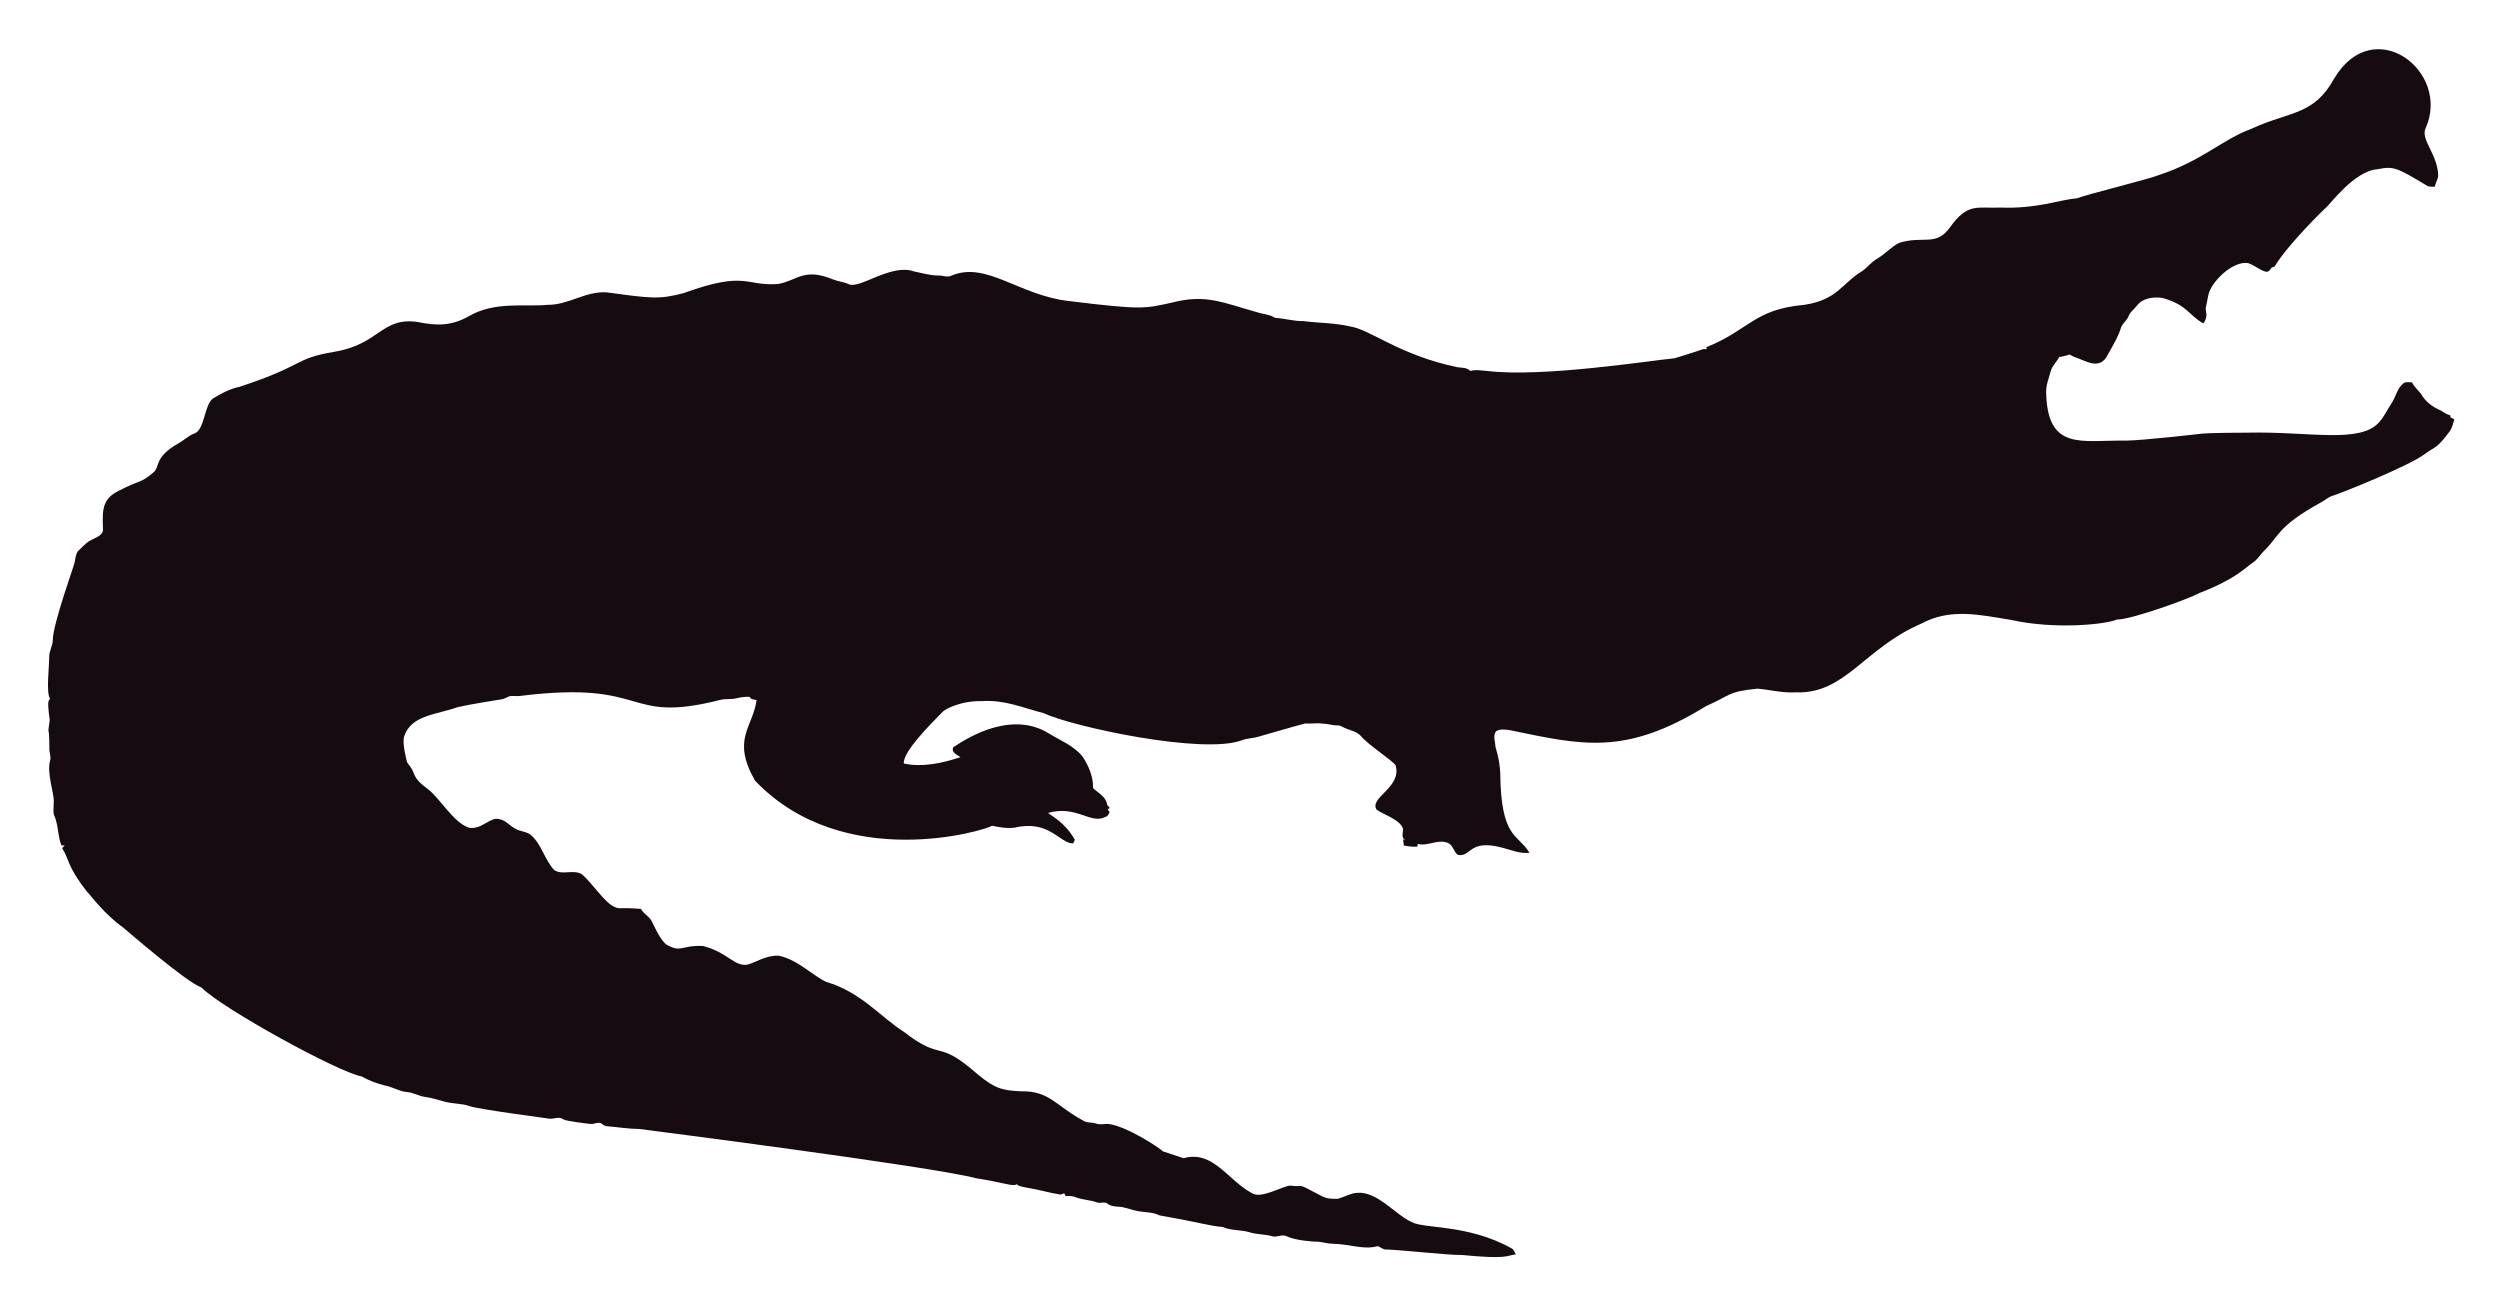
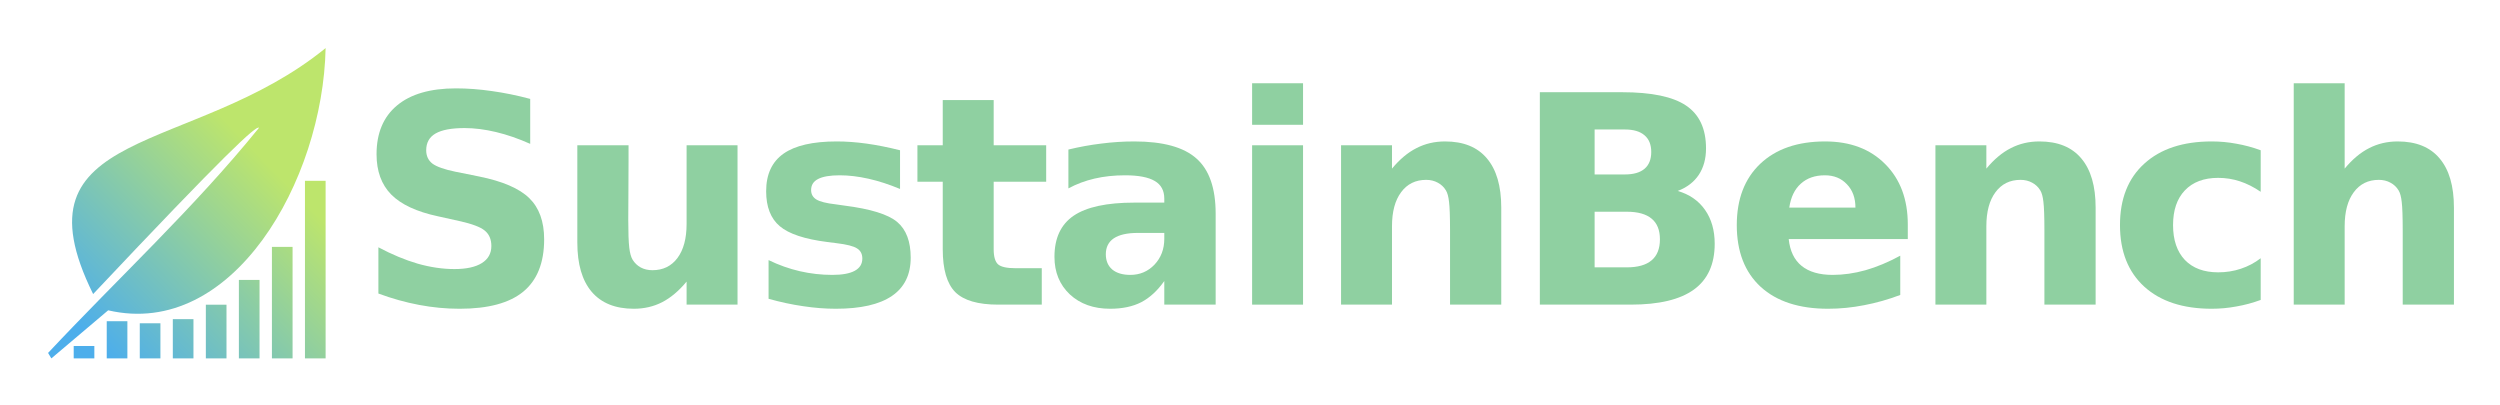
- <svg xmlns="http://www.w3.org/2000/svg" role="img" viewBox="-18.65 -23.65 2659.80 1387.30">
-   <path fill="#160B10" d="M2562.057 112.664c-5.93 12.226 13.089 27.649 13.408 51.328-.967 3.791-2.837 7.289-3.816 11.093-2.417-.267-4.923.089-7.226-.636-33.512-20.05-36.245-21.483-53.631-18.038-24.88 1.775-51.012 38.147-54.547 40.579-1 .685-40.963 39.485-54.967 62.993-1.056.331-2.086.661-3.078 1.005-1.45 2.188-3.295 5.317-6.386 4.363-6.755-1.794-12.047-7.022-18.687-9.083-14.172-2.325-33.569 14.577-40.185 28.126-2.76 5.432-2.862 11.614-4.401 17.415-2.078 5.918 3.558 9.203-2.964 18.611-15.758-8.651-16.89-19.671-43.645-27.108-9.541-1.323-21.002.025-27.146 8.345-2.9 3.956-7.454 6.64-8.994 11.487-1.705 4.223-5.788 6.857-7.569 10.978-3.219 10.775-9.274 20.417-14.705 30.186-7.484 15.043-21.458 7.113-29.639 3.893-3.549-1.501-7.378-2.404-10.482-4.745-3.613 1.31-7.378 2.124-11.131 2.799-2.9 5.19-7.62 9.362-9.184 15.252-1.972 7.442-5.139 14.807-4.771 22.656 1.426 62.435 37.744 50.23 84.657 50.985 18.427-.238 76.659-6.917 77.661-7.06 10.315-1.512 51.103-1.387 52.104-1.425 64.718-1.507 119.253 12.017 139.725-10.991 5.622-6.144 8.955-13.878 13.598-20.735 4.617-7.073 5.915-16.893 13.662-21.562 2.519-.687 5.19-.305 7.81-.242 2.481 5.406 7.582 8.854 10.609 13.891 4.503 7.467 12.047 12.632 19.921 16.041 3.269 1.794 6.144 4.389 9.999 4.936.166.852.369 1.705.598 2.57 1.259.611 2.519 1.208 3.854 1.819-1.196 4.325-2.073 8.854-4.681 12.606-14.981 20.134-15.737 16.079-26.561 24.297-16.513 12.73-90.704 42.38-97.937 44.421-4.63 1.259-8.078 4.719-12.199 6.907-47.689 26.034-44.914 36.755-61.276 51.99-3.969 4.096-6.856 9.273-11.754 12.403-6.886 4.248-16.845 16.908-56.76 32.26-10.994 6.222-73.381 28.559-87.544 28.177-12.182 5.289-66.295 10.873-113.113.394-34.047-5.52-64.247-12.539-95.05 3.905-61.045 26.219-81.054 75.205-133.67 73.195-13.739.903-27.159-2.684-40.745-3.943-32.756 3.396-26.951 6.432-54.687 18.547-86.536 53.421-132.198 41.426-208.888 25.607-4.859-.636-10.304-1.616-14.68 1.259-3.511 4.999-.687 11.232-.509 16.804 2.76 8.879 4.605 18.076 5.037 27.388.678 70.703 18.876 64.615 31.064 85.038-10.38 1.31-20.137-3.346-30.008-5.724-35.054-8.942-31.959 10.974-46.367 7.887-4.376-3.651-5.076-10.864-10.94-12.886-10.482-3.893-20.875 4.033-31.37 1.285-.165.725-.483 2.163-.649 2.875-4.834.432-9.592-.331-14.311-1.196-.153-2.201-.407-4.401-.751-6.551.7.127 2.112.382 2.824.509-5.368-1.387-2.926-7.48-2.862-11.411-2.581-10.171-21.93-15.743-28.266-20.735-7.896-13.101 27.192-23.356 20.29-47.143-4.808-6.385-29.888-22.164-37.17-31.395-4.783-5.063-12.047-5.813-18.013-8.815-1.972-.827-3.791-2.315-6.017-2.239-5.597.191-10.965-1.781-16.537-1.908-6.208-.878-12.441.318-18.661-.076-6.376 1.51-49.471 13.993-49.471 13.993-5.775 1.781-11.97 1.603-17.631 3.791-41.153 15.671-180.401-14.399-211.051-28.838-22.477-5.819-41.27-14.396-65.945-12.772-23.033-.496-39.521 9.215-41.101 11.08-14.156 14.382-42.805 43.009-41.597 55.297 9.881 2.049 27.067 4.244 60.297-6.755-3.6-2.633-10.164-4.859-7.683-10.52 30.91-20.96 69.478-34.528 101.385-14.896 12.454 7.683 26.879 13.128 36.241 24.907 6.449 9.897 11.461 21.384 11.08 33.43 5.483 5.19 14.184 9.464 14.96 17.771.954 1.132 1.883 2.239 2.9 3.371-.56.344-1.679 1.03-2.251 1.361.674 1.081 1.336 2.15 2.022 3.244-1.157 2.112-2.252 4.643-4.923 5.037-15.167 7.923-30.412-12.885-60.589-4.414 4.515 3.914 17.957 10.035 28.495 28.596-.623 1.285-1.221 2.582-1.781 3.893-14.581-.066-25.26-25.439-62.103-16.83-8.065 1.081-16.27-.28-24.119-2.048-5.689 4.616-157.704 51.097-252.241-47.919-25.462-44.516-2.105-56.742 1.616-85.776-2.646-.598-6.259-.445-7.429-3.447-4.834-.216-9.63.547-14.311 1.666-5.343 1.336-10.927.254-16.283 1.527-104.921 26.598-73.475-21.586-213.976-4.058-3.638.483-7.327-.471-10.927.267-2.722 1.043-5.203 2.786-8.129 3.244-1.005.139-35.568 5.632-46.749 8.332-23.248 8.245-49.669 8.494-57.027 31.013-2.544 7.127 2.495 25.23 2.659 26.23.509 2.748 2.964 4.529 4.274 6.907 5.125 7.002 1.576 10.814 17.186 22.287 13.483 9.569 27.903 36.42 44.764 41.877 13.652 2.389 22.508-11.842 32.107-9.146 7.022 1.107 11.334 7.276 17.415 10.317 5.356 3.193 12.365 2.633 17.033 7.162 11.029 10.189 14.018 26.078 24.284 36.878 8.765 5.47 19.972-.979 28.965 4.071 11.309 9.233 25.045 31.634 35.809 35.287 4.836 2.294 4.589-.02 27.477 1.832 2.226 4.796 7.327 7.085 10.253 11.347 2.611 3.387 8.633 20.294 16.715 26.574 16.075 9.185 15.426.491 38.875 1.488 26.056 6.667 32.977 21.713 46.774 19.997 8.688-1.942 19.833-10.206 33.646-9.68 20.419 4.043 37.013 21.857 50.896 27.986 36.199 10.4 58.502 37.92 82.062 52.817 43.011 33.213 34.403 6.396 79.034 45.566 18.208 15.125 26.246 17.04 45.986 17.936 30.318-.751 37.93 16.193 65.525 30.81 4.134 3.155 9.541 1.844 14.196 3.498 4.147 1.463 8.51.394 12.772.369 18.974 1.87 55.059 25.539 58.465 29.232 7.353 2.353 14.667 4.91 22.02 7.276 31.527-8.837 46.862 23.524 72.916 37.323 9.817 6.052 31.604-7.299 40.338-8.179 17.829 2.357 3.781-4.531 33.392 11.016 5.241 3.066 11.589 3.218 17.504 3.028 6.869-1.921 13.204-5.852 20.48-6.348 21.245-1.942 41.314 23.767 57.816 30.975 12.756 7.578 60.29 2.089 106.638 28.189 2.366 1.298 3.155 4.007 4.3 6.284-10.435 1.423-8.676 5.392-56.964.7-16.115.199-61.486-5.252-82.52-5.953-2.824-.572-4.91-3.04-7.772-3.397-15.269 4.072-27.792-2.198-48.492-2.671-5.546-.102-10.825-2.201-16.359-2.162-2.762-.015-21.848-1.008-32.323-6.004-4.758-1.972-9.668 1.654-14.476.293-7.747-2.315-16.003-1.781-23.737-4.121-9.541-3.104-20.277-1.692-29.41-5.865-12.12-.691-23.98-4.714-66.899-12.25-6.984-3.625-14.985-3.091-22.516-4.49-7.416-1.145-14.324-4.643-21.892-4.821-3.727-.204-7.632-.649-10.698-2.939-3.206-2.951-7.645-.127-11.334-1.539-7.531-2.798-15.774-2.646-23.203-5.712-3.282-1.298-6.844-1.17-10.278-1.081-.394-.763-1.183-2.264-1.577-3.015-1.285.636-2.608 1.119-3.982 1.45-12.263-1.87-24.131-5.674-36.394-7.467-3.46-.903-7.404-1.005-10.113-3.6-3.831 2.97-12.398-1.54-43.747-6.411-46.335-12.483-357.594-52.295-357.594-52.295-11.716-.14-23.317-2.023-34.982-3.015-2.442-.127-4.211-1.844-6.068-3.18-3.753-1.387-7.467 1.336-11.271.789-2.02-.195-26.027-2.946-28.838-4.923-4.592-3.587-10.278.216-15.367-.738-2.203-.387-74.203-9.818-84.135-13.242-8.243-2.989-17.224-2.379-25.658-4.529-7.162-1.895-14.209-4.274-21.574-5.254-6.92-.878-13.001-4.923-20.035-5.266-8.319-.878-15.443-5.826-23.648-7.073-8.256-2.252-16.448-5.037-23.775-9.49-23.552-3.584-149.518-72.739-170.649-94.63-16.013-5.37-81.914-62.745-82.914-63.439-21.039-15.096-34.147-33.758-38.964-38.595-21.778-27.726-18.854-34.892-26.396-46.215.916-1.018 1.832-2.01 2.748-3.015-1.145.038-2.29.076-3.435.14-3.651-8.676-3.18-18.28-6.042-27.172-2.062-7.913-2.975-1.701-2.175-19.526.634-7.664-7.675-30.697-3.931-43.518 1.348-4.16-.814-8.281-.751-12.454.068-28.882-2.418-11.02.394-30.657-3.041-22.85-1.09-20.042.305-22.719-4.294-7.378-.844-32.606-.89-44.586-.025-6.246 3.714-11.741 3.867-17.962 0-16.859 22.775-79.378 23.076-82.113 1.056-4.198 1.043-9.032 3.778-12.568 4.338-3.74 7.874-8.485 13.052-11.169 4.745-2.913 11.411-4.172 13.471-10.088.043-16.362-3.503-32.575 15.532-42.157 25.219-13.344 23.115-7.424 38.34-20.379 6.931-5.754.059-15.764 26.434-30.772 5.915-3.129 10.622-8.281 17.046-10.507 11.015-3.661 10.497-31.892 20.099-37.437 8.612-5.33 17.796-10.113 27.795-12.148 71.433-23.584 56.818-29.805 100.939-37.31 48.019-7.907 49.805-36.895 88.244-31.777 19.858 4.163 35.994 4.605 54.61-5.953 27.665-16.35 60.97-9.859 83.919-12.212 22.172.42 41.279-15.29 63.693-13.191 46.138 6.272 54.878 7.691 80.993.738 67.442-24.31 65.094-7.128 100.634-9.706 20.946-3.875 27.233-17.596 58.388-4.91 5.368 2.188 11.283 2.595 16.575 5.025 11.553 5.818 45.215-22.204 69.43-13.535 8.676 1.717 17.262 4.401 26.205 4.401 4.49-.216 9.083 2.252 13.446.293 37.015-16.156 72.304 20.872 125.096 26.815 80.305 9.923 81.3 7.845 110.289 1.603 36.266-9.336 54.189.413 92.111 10.902 5.775 1.717 12.11 1.984 17.237 5.47 10.075.458 19.844 3.638 29.983 3.396 16.588 2.163 33.506 1.819 49.853 5.686 21.982 3.418 52.115 30.498 114.347 43.441 4.681.572 9.999.28 13.586 3.956 5.864-1.844 12.047-.267 18.038-.025 59.148 7.176 174.934-11.359 199.106-13.471 9.82-3.218 19.819-5.966 29.576-9.452 1.488-.674 3.155-.356 4.758-.229-.115-.522-.356-1.577-.483-2.099 45.944-18.548 50.589-40.213 103.827-45.057 35.891-5.17 40.645-23.282 61.836-35.809 5.712-3.969 9.897-9.808 16.028-13.281 8.408-4.872 14.82-12.555 23.559-16.931 25.605-7.944 38.867 4.305 53.847-16.257 19.089-26.933 29.276-20.168 53.605-21.256 38.819 1.522 63.061-8.345 81.948-9.935 11.484-4.495 77.877-20.69 87.061-24.742 45.297-14.857 67.746-37.884 97.505-48.848 42.187-19.404 67.008-14.225 88.74-53.694 41.891-70.568 124.443-7.946 97.366 52.7z" />
+ <svg xmlns="http://www.w3.org/2000/svg" xmlns:xlink="http://www.w3.org/1999/xlink" role="img" viewBox="-44.00 -44.00 2288.00 370.50">
+   <defs>
+     <linearGradient id="a" x1="29.155" x2="192.42" y1="255.4" y2="97.377" gradientTransform="translate(-.165 -.283) scale(.26458)" gradientUnits="userSpaceOnUse">
+       <stop offset="0" stop-color="#4daeeb" />
+       <stop offset="1" stop-color="#bde56c" />
+     </linearGradient>
+     <linearGradient id="b" x1="29.155" x2="192.42" y1="255.4" y2="97.377" gradientTransform="translate(-.627 -1.074) scale(.99999)" gradientUnits="userSpaceOnUse" xlink:href="#a" />
+   </defs>
+   <g fill="#8fd0a1">
+     <path d="M441.243 46.514V87.66q-16.016-7.162-31.25-10.807-15.235-3.646-28.776-3.646-17.969 0-26.563 4.948-8.594 4.948-8.594 15.365 0 7.813 5.729 12.24 5.859 4.297 21.094 7.422l21.354 4.297q32.422 6.511 46.094 19.792 13.672 13.281 13.672 37.761 0 32.162-19.141 47.917-19.011 15.625-58.204 15.625-18.49 0-37.11-3.516-18.62-3.516-37.24-10.417v-42.318q18.62 9.896 35.938 14.974 17.448 4.948 33.594 4.948 16.406 0 25.131-5.469 8.724-5.469 8.724-15.625 0-9.115-5.99-14.063-5.859-4.948-23.568-8.854l-19.401-4.297q-29.167-6.25-42.709-19.922-13.412-13.672-13.412-36.849 0-29.037 18.75-44.662 18.75-15.625 53.907-15.625 16.016 0 32.943 2.474 16.927 2.344 35.026 7.162z" />
+     <path d="M484.368 178.026V88.962h46.876v14.584q0 11.849-.13 29.818-.13 17.839-.13 23.828 0 17.578.911 25.391.911 7.682 3.125 11.198 2.865 4.557 7.422 7.031 4.688 2.474 10.677 2.474 14.584 0 22.917-11.198 8.333-11.198 8.333-31.12v-72.006h46.615v145.835H584.37v-21.094q-10.547 12.761-22.396 18.88-11.719 5.99-25.912 5.99-25.261 0-38.542-15.495-13.151-15.495-13.151-45.053z" />
+     <path d="M779.711 93.519v35.417q-14.974-6.25-28.907-9.375-13.932-3.125-26.302-3.125-13.281 0-19.792 3.385-6.38 3.255-6.38 10.156 0 5.599 4.818 8.594 4.948 2.995 17.578 4.427l8.203 1.172q35.808 4.557 48.178 14.974 12.37 10.417 12.37 32.683 0 23.308-17.188 35.026-17.188 11.719-51.303 11.719-14.453 0-29.948-2.344-15.365-2.214-31.641-6.771v-35.417q13.932 6.771 28.516 10.156 14.714 3.385 29.818 3.385 13.672 0 20.573-3.776 6.901-3.776 6.901-11.198 0-6.25-4.818-9.245-4.688-3.125-18.88-4.818l-8.203-1.042q-31.12-3.906-43.62-14.453-12.5-10.547-12.5-32.032 0-23.177 15.886-34.375 15.886-11.198 48.699-11.198 12.891 0 27.084 1.953 14.193 1.953 30.86 6.12z" />
+     <path d="M865.415 47.555V88.962h48.047v33.334h-48.047v61.85q0 10.156 4.037 13.802 4.037 3.516 16.016 3.516h23.959v33.334h-39.974q-27.605 0-39.193-11.458-11.458-11.589-11.458-39.193v-61.85h-23.177V88.962h23.177V47.555z" />
+     <path d="M997.344 169.171q-14.584 0-22.005 4.948-7.292 4.948-7.292 14.584 0 8.854 5.859 13.932 5.99 4.948 16.537 4.948 13.151 0 22.136-9.375 8.985-9.505 8.985-23.698v-5.339zm71.225-17.578v83.204h-47.006v-21.615q-9.375 13.281-21.094 19.401-11.719 5.99-28.516 5.99-22.657 0-36.849-13.151-14.063-13.281-14.063-34.375 0-25.651 17.578-37.631 17.709-11.979 55.469-11.979h27.474v-3.646q0-11.068-8.724-16.146-8.724-5.208-27.214-5.208-14.974 0-27.865 2.995-12.891 2.995-23.959 8.984V92.868q14.974-3.646 30.078-5.469 15.104-1.953 30.209-1.953 39.454 0 56.902 15.625 17.578 15.495 17.578 50.521z" />
+     <path d="M1101.929 88.962h46.615v145.835h-46.615zm0-56.772h46.615v38.021h-46.615z" />
+     <path d="M1329.952 145.994v88.803h-46.876v-67.97q0-18.88-.911-26.042-.781-7.162-2.865-10.547-2.734-4.557-7.422-7.031-4.688-2.604-10.677-2.604-14.584 0-22.917 11.328-8.334 11.198-8.334 31.12v71.746h-46.615V88.962h46.615v21.354q10.547-12.761 22.396-18.75 11.849-6.12 26.172-6.12 25.261 0 38.282 15.495 13.151 15.495 13.151 45.053z" />
+     <path d="M1443.131 115.655q11.849 0 17.969-5.208 6.12-5.208 6.12-15.365 0-10.026-6.12-15.235-6.12-5.339-17.969-5.339h-27.735v41.146zm1.693 85.027q15.104 0 22.657-6.38 7.682-6.38 7.682-19.271 0-12.63-7.552-18.88-7.552-6.38-22.787-6.38h-29.427v50.912zm46.615-69.923q16.146 4.688 25 17.318 8.854 12.63 8.854 30.99 0 28.125-19.011 41.928-19.011 13.802-57.813 13.802h-83.204V40.394h75.261q40.495 0 58.594 12.24 18.229 12.24 18.229 39.193 0 14.193-6.641 24.219-6.641 9.896-19.271 14.714z" />
+     <path d="M1702.015 161.489v13.281h-108.986q1.693 16.406 11.849 24.61 10.156 8.203 28.386 8.203 14.714 0 30.078-4.297 15.495-4.427 31.771-13.281v35.938q-16.537 6.25-33.073 9.375-16.537 3.255-33.073 3.255-39.584 0-61.589-20.052-21.875-20.183-21.875-56.511 0-35.678 21.485-56.12 21.615-20.443 59.376-20.443 34.375 0 54.949 20.703 20.703 20.703 20.703 55.339zm-47.917-15.495q0-13.281-7.813-21.354-7.682-8.203-20.183-8.203-13.542 0-22.005 7.682-8.464 7.552-10.547 21.875z" />
+     <path d="M1873.918 145.994v88.803h-46.876v-67.97q0-18.88-.911-26.042-.781-7.162-2.865-10.547-2.734-4.557-7.422-7.031-4.688-2.604-10.677-2.604-14.584 0-22.917 11.328-8.334 11.198-8.334 31.12v71.746h-46.615V88.962h46.615v21.354q10.547-12.761 22.396-18.75 11.849-6.12 26.172-6.12 25.261 0 38.282 15.495 13.151 15.495 13.151 45.053z" />
+     <path d="M2024.988 93.519v38.021q-9.505-6.511-19.141-9.636-9.505-3.125-19.792-3.125-19.532 0-30.469 11.458-10.807 11.328-10.807 31.771 0 20.443 10.807 31.901 10.938 11.328 30.469 11.328 10.938 0 20.703-3.255 9.896-3.255 18.229-9.636v38.152q-10.938 4.037-22.266 5.99-11.198 2.083-22.526 2.083-39.454 0-61.72-20.183-22.266-20.313-22.266-56.381 0-36.068 22.266-56.251 22.266-20.313 61.72-20.313 11.458 0 22.526 2.083 11.198 1.953 22.266 5.99z" />
+     <path d="M2201.839 145.994v88.803h-46.876v-67.709q0-19.141-.911-26.302-.781-7.162-2.865-10.547-2.734-4.557-7.422-7.031-4.688-2.604-10.677-2.604-14.584 0-22.917 11.328-8.333 11.198-8.333 31.12v71.746h-46.615V32.19h46.615v78.126q10.547-12.761 22.396-18.75 11.849-6.12 26.172-6.12 25.261 0 38.282 15.495 13.151 15.495 13.151 45.053z" />
+   </g>
+   <g fill="url(#a)" transform="translate(1.395 1.057) scale(3.7795)">
+     <path d="M5.835 71.861v3h5v-3z" />
+     <path d="M21.835 66.361v8.5h5V66.361z" />
+     <path d="M29.835 65.361v9.5h5V65.361z" />
+     <path d="M13.835 65.861v9h5v-9z" />
+     <path d="M37.835 61.861v13h5v-13z" />
+     <path d="M45.835 55.861v19h5v-19z" />
+     <path d="M53.835 47.861v27h5v-27z" />
+     <path d="M61.835 31.861v43h5v-43z" />
+   </g>
+   <path fill="url(#b)" stroke-width="3.78" d="M3.001 284.001L55 240C168.76 266.502 251.58 121.5 254 0 132.24 99.258-35.18 70.552 41.24 225.12 162.12 96.81 191 70.08 193 73 133.495 146.497 64.33 210.33 0 279z" />
</svg>
